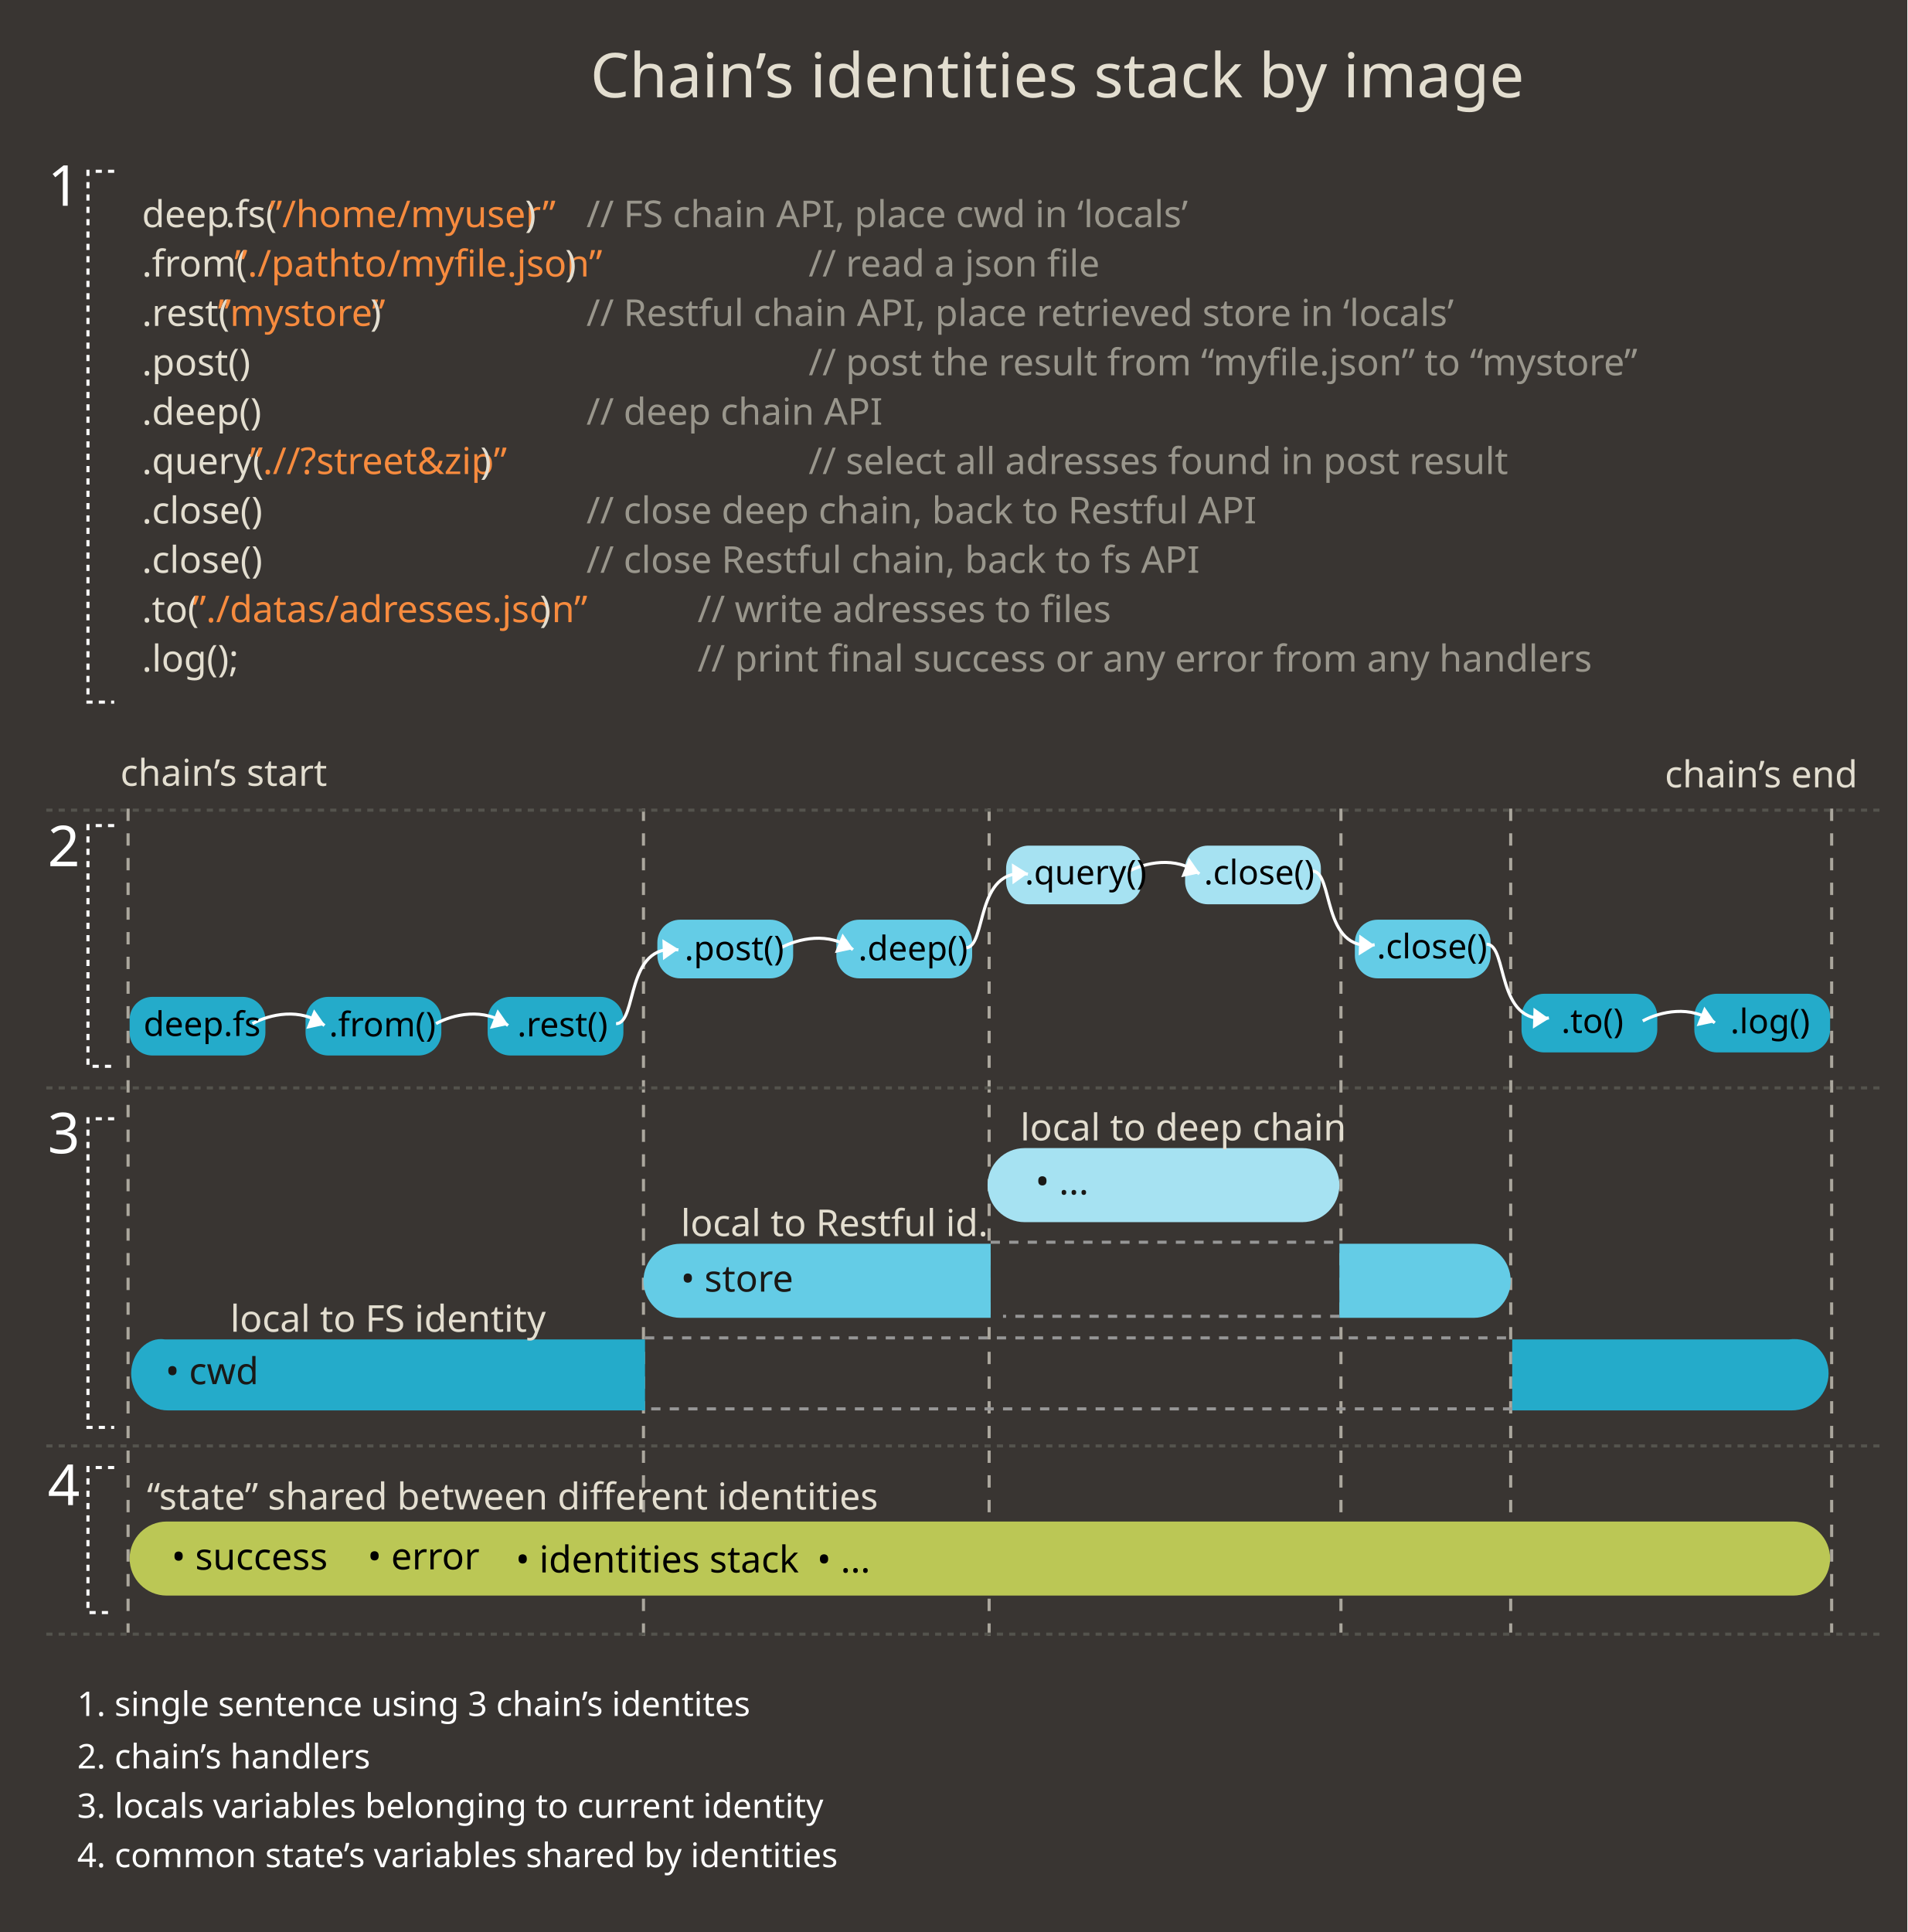
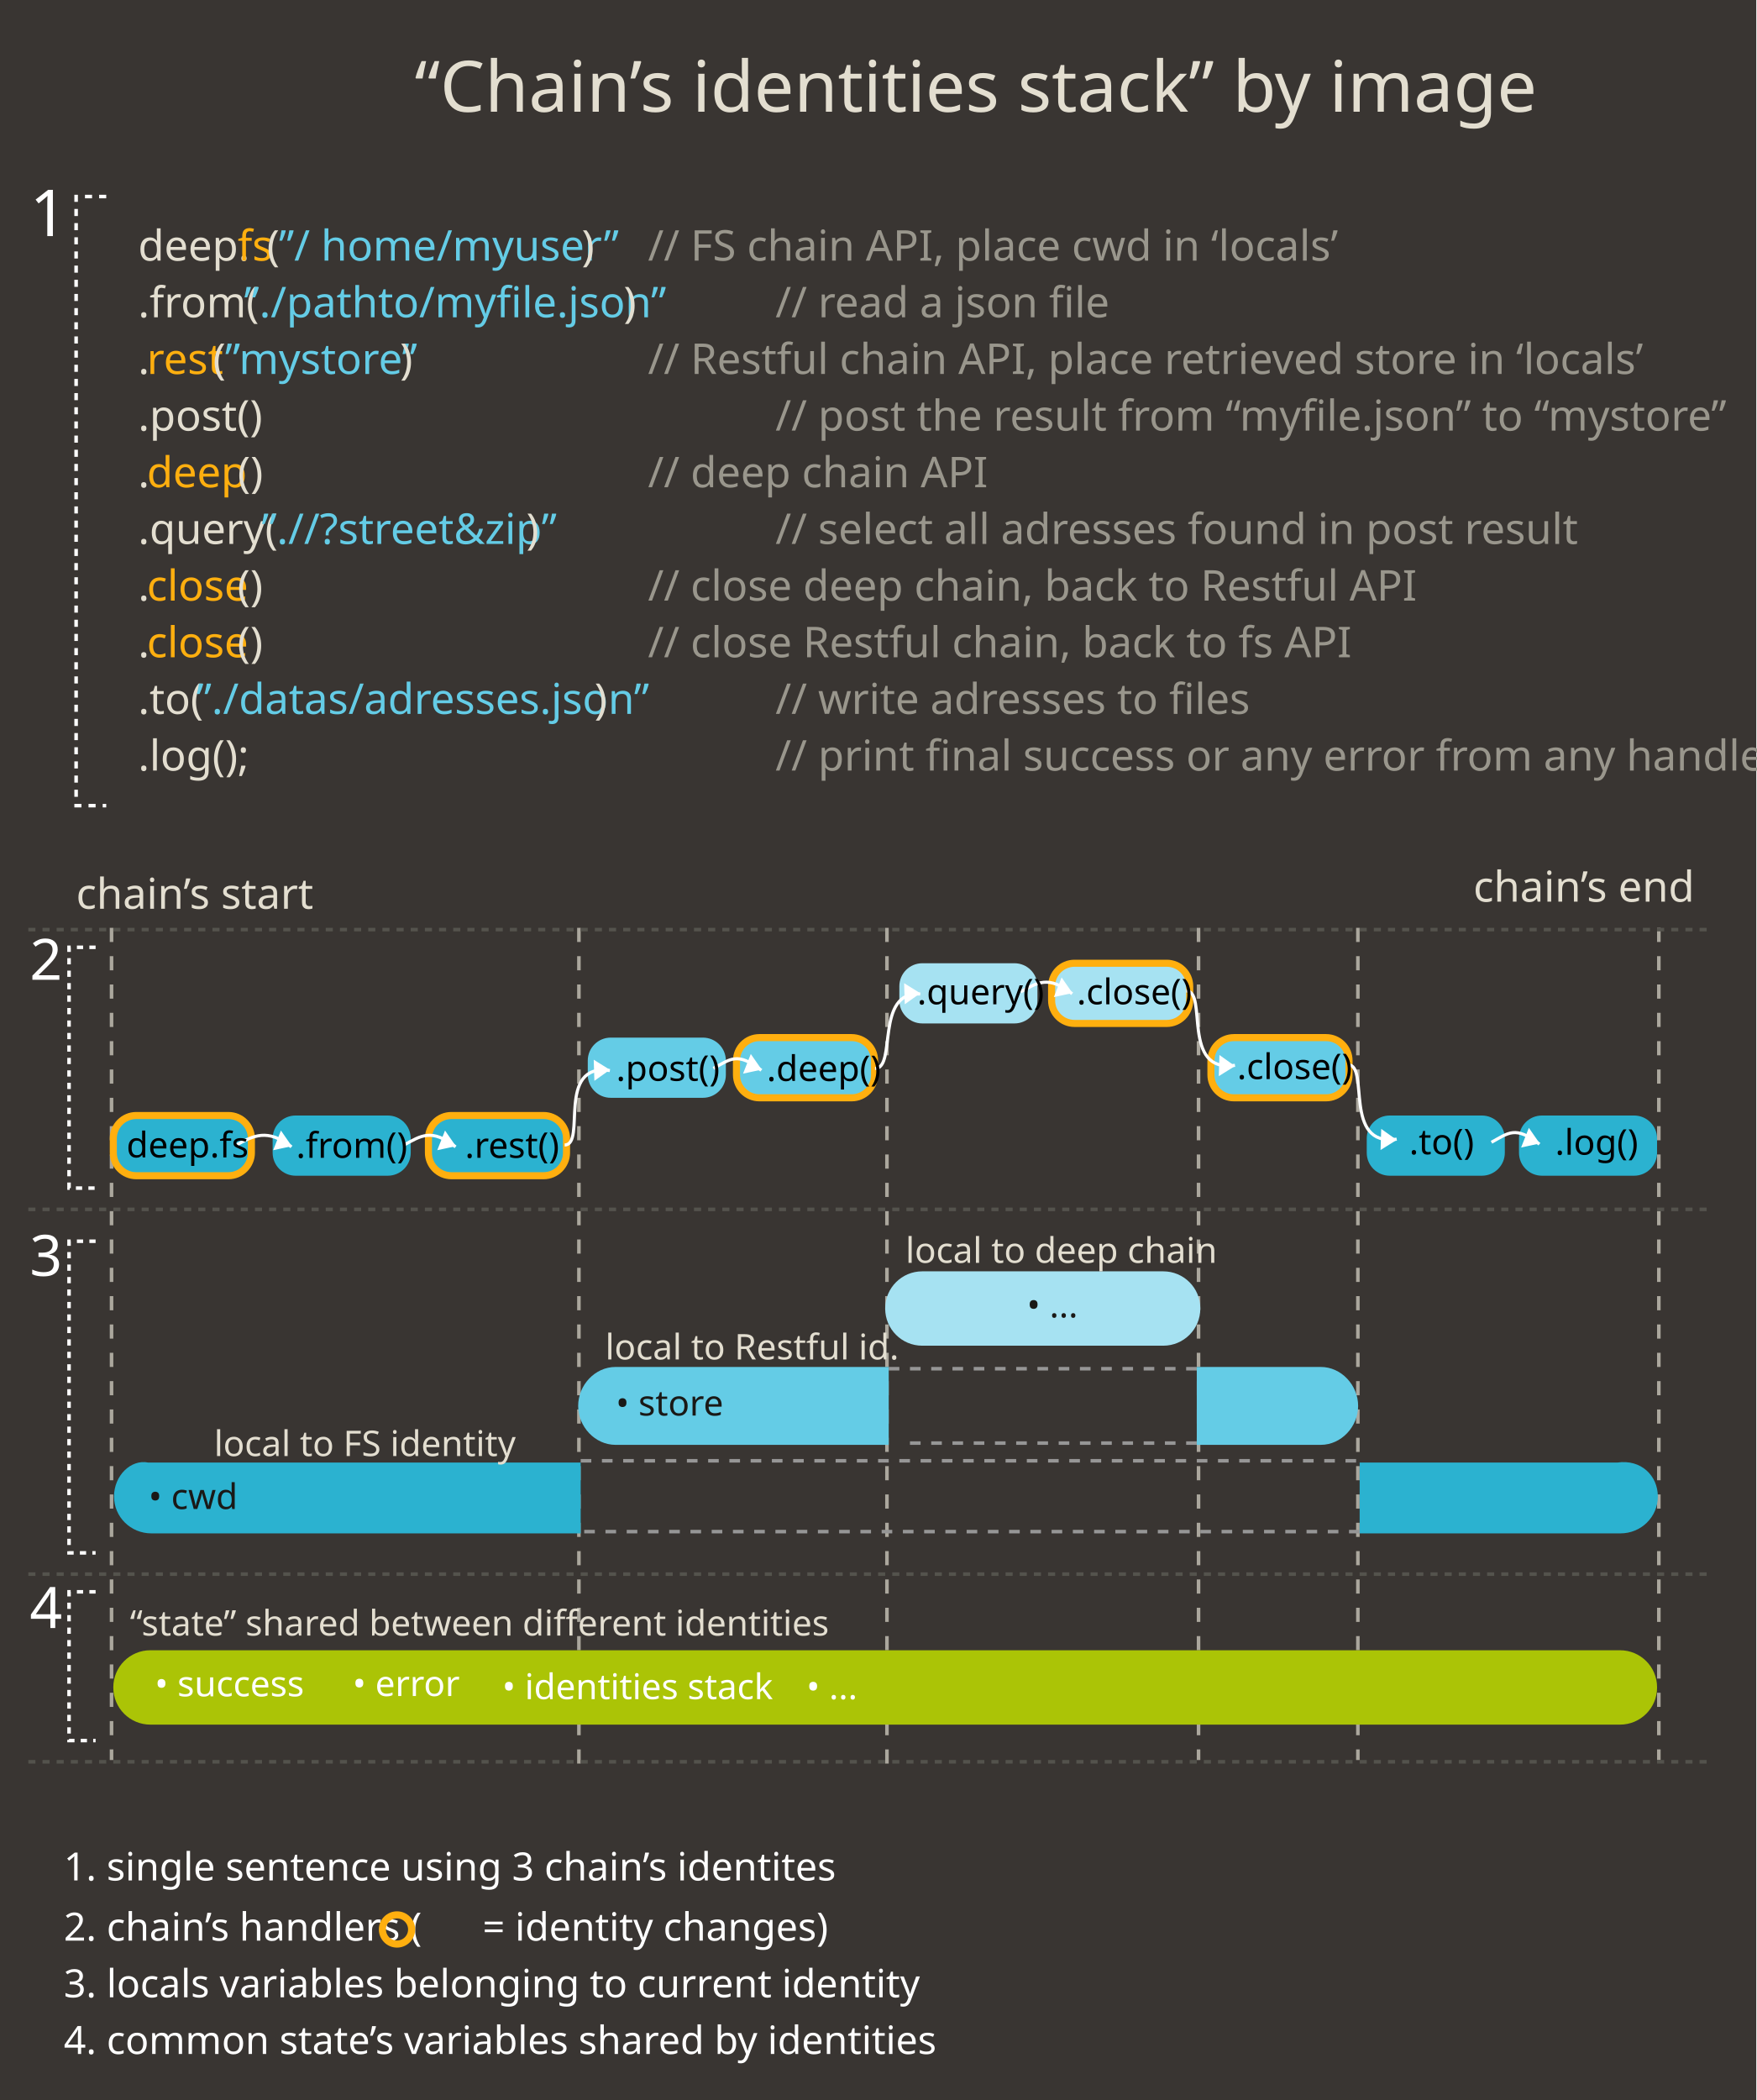
- <svg xmlns="http://www.w3.org/2000/svg" version="1.1" x="0px" y="0px" width="618px" height="626px" viewBox="0 0 618 626" enable-background="new 0 0 618 626" xml:space="preserve">
+ <svg xmlns="http://www.w3.org/2000/svg" version="1.1" x="0px" y="0px" width="496px" height="593px" viewBox="0 0 496 593" enable-background="new 0 0 496 593" xml:space="preserve">
  <g id="Layer_2">
-     <rect fill="#393532" width="618" height="626" />
+     <rect fill="#393532" width="496" height="593" />
  </g>
-   <g id="Layer_6" display="none">
-     <rect x="-208" y="92" display="inline" fill="#393532" width="60" height="60" />
-     <rect x="-281" y="222" display="inline" fill="#24ABCA" width="66" height="60" />
-     <rect x="-208" y="159" display="inline" fill="#4B4641" width="60" height="56" />
-     <rect x="-142" y="158" display="inline" fill="#E08E14" width="60" height="56" />
-     <rect x="-142" y="93" display="inline" fill="#DF3000" width="60" height="56" />
-     <rect x="-208" y="222" display="inline" fill="#64CCE6" width="60" height="61" />
-     <rect x="-208" y="290" display="inline" fill="#BBC755" width="60" height="63" />
-   </g>
+   <g id="Layer_6">
+ </g>
  <g id="Layer_4">
-     <line fill="none" stroke="#ABA79D" stroke-miterlimit="10" stroke-dasharray="4,4" x1="41.5" y1="262" x2="41.5" y2="529" />
-     <line fill="none" stroke="#ABA79D" stroke-miterlimit="10" stroke-dasharray="4,4" x1="593.5" y1="262" x2="593.5" y2="529" />
-     <line fill="none" stroke="#ABA79D" stroke-miterlimit="10" stroke-dasharray="4,4" x1="489.5" y1="262" x2="489.5" y2="529" />
-     <line fill="none" stroke="#ABA79D" stroke-miterlimit="10" stroke-dasharray="4,4" x1="320.5" y1="262" x2="320.5" y2="530" />
-     <line fill="none" stroke="#ABA79D" stroke-miterlimit="10" stroke-dasharray="4,4" x1="434.5" y1="262" x2="434.5" y2="529" />
-     <line fill="none" stroke="#ABA79D" stroke-miterlimit="10" stroke-dasharray="4,4" x1="208.5" y1="262" x2="208.5" y2="530" />
-     <line fill="none" stroke="#54534D" stroke-miterlimit="10" stroke-dasharray="2,2" x1="15" y1="352.5" x2="610" y2="352.5" />
-     <line fill="none" stroke="#54534D" stroke-miterlimit="10" stroke-dasharray="2,2" x1="15" y1="262.5" x2="610" y2="262.5" />
-     <line fill="none" stroke="#54534D" stroke-miterlimit="10" stroke-dasharray="2,2" x1="15" y1="468.5" x2="610" y2="468.5" />
-     <line fill="none" stroke="#54534D" stroke-miterlimit="10" stroke-dasharray="2,2" x1="15" y1="529.5" x2="610" y2="529.5" />
+     <line fill="none" stroke="#ABA79D" stroke-miterlimit="10" stroke-dasharray="4,4" x1="31.5" y1="262" x2="31.5" y2="497" />
+     <line fill="none" stroke="#ABA79D" stroke-miterlimit="10" stroke-dasharray="4,4" x1="468.5" y1="262" x2="468.5" y2="497" />
+     <line fill="none" stroke="#ABA79D" stroke-miterlimit="10" stroke-dasharray="4,4" x1="383.5" y1="262" x2="383.5" y2="497" />
+     <line fill="none" stroke="#ABA79D" stroke-miterlimit="10" stroke-dasharray="4,4" x1="250.5" y1="262" x2="250.5" y2="498" />
+     <line fill="none" stroke="#ABA79D" stroke-miterlimit="10" stroke-dasharray="4,4" x1="338.5" y1="262" x2="338.5" y2="497" />
+     <line fill="none" stroke="#ABA79D" stroke-miterlimit="10" stroke-dasharray="4,4" x1="163.5" y1="262" x2="163.5" y2="498" />
+     <line fill="none" stroke="#54534D" stroke-miterlimit="10" stroke-dasharray="2,2" x1="8" y1="341.5" x2="482" y2="341.5" />
+     <line fill="none" stroke="#54534D" stroke-miterlimit="10" stroke-dasharray="2,2" x1="8" y1="262.5" x2="482" y2="262.5" />
+     <line fill="none" stroke="#54534D" stroke-miterlimit="10" stroke-dasharray="2,2" x1="8" y1="444.5" x2="482" y2="444.5" />
+     <line fill="none" stroke="#54534D" stroke-miterlimit="10" stroke-dasharray="2,2" x1="8" y1="497.5" x2="482" y2="497.5" />
  </g>
  <g id="Layer_5">
-     <path fill="#24ABCA" d="M143,334.63c0,4.07-3.299,7.37-7.37,7.37H106.37c-4.07,0-7.37-3.299-7.37-7.37v-4.261   c0-4.07,3.299-7.37,7.37-7.37h29.261c4.07,0,7.37,3.299,7.37,7.37V334.63z" />
-     <path fill="#64CCE6" d="M257,309.63c0,4.07-3.299,7.37-7.37,7.37H220.37c-4.07,0-7.37-3.299-7.37-7.37v-4.261   c0-4.07,3.299-7.37,7.37-7.37h29.261c4.07,0,7.37,3.299,7.37,7.37V309.63z" />
-     <path fill="#64CCE6" d="M315,309.63c0,4.07-3.299,7.37-7.369,7.37h-29.262c-4.07,0-7.369-3.299-7.369-7.37v-4.261   c0-4.07,3.299-7.37,7.369-7.37h29.262c4.07,0,7.369,3.299,7.369,7.37V309.63z" />
-     <path fill="#24ABCA" d="M537,333.63c0,4.07-3.299,7.37-7.369,7.37h-29.262c-4.07,0-7.369-3.299-7.369-7.37v-4.261   c0-4.07,3.299-7.37,7.369-7.37h29.262c4.07,0,7.369,3.299,7.369,7.37V333.63z" />
-     <path fill="#24ABCA" d="M593,333.63c0,4.07-3.299,7.37-7.369,7.37h-29.262c-4.07,0-7.369-3.299-7.369-7.37v-4.261   c0-4.07,3.299-7.37,7.369-7.37h29.262c4.07,0,7.369,3.299,7.369,7.37V333.63z" />
-     <path fill="#24ABCA" d="M86,334.63c0,4.07-3.299,7.37-7.37,7.37H49.37c-4.07,0-7.37-3.299-7.37-7.37v-4.261   c0-4.07,3.299-7.37,7.37-7.37H78.63c4.07,0,7.37,3.299,7.37,7.37V334.63z" />
-     <path fill="#24ABCA" d="M202,334.63c0,4.07-3.299,7.37-7.37,7.37H165.37c-4.07,0-7.37-3.299-7.37-7.37v-4.261   c0-4.07,3.299-7.37,7.37-7.37h29.261c4.07,0,7.37,3.299,7.37,7.37V334.63z" />
-     <path fill="#A6E2F2" d="M370,285.631c0,4.07-3.3,7.369-7.37,7.369h-29.26c-4.07,0-7.37-3.299-7.37-7.369v-4.262   c0-4.07,3.3-7.369,7.37-7.369h29.26c4.07,0,7.37,3.299,7.37,7.369V285.631z" />
-     <path fill="#A6E2F2" d="M428,285.631c0,4.07-3.299,7.369-7.369,7.369h-29.262c-4.07,0-7.369-3.299-7.369-7.369v-4.262   c0-4.07,3.299-7.369,7.369-7.369h29.262c4.07,0,7.369,3.299,7.369,7.369V285.631z" />
-     <path fill="#64CCE6" d="M483,309.63c0,4.07-3.299,7.37-7.369,7.37h-29.262c-4.07,0-7.369-3.299-7.369-7.37v-4.261   c0-4.07,3.299-7.37,7.369-7.37h29.262c4.07,0,7.369,3.299,7.369,7.37V309.63z" />
+     <path fill="#2BB2D0" d="M116,325.514c0,3.582-2.904,6.486-6.486,6.486H83.486c-3.582,0-6.486-2.904-6.486-6.486v-4.028   c0-3.582,2.904-6.486,6.486-6.486h26.028c3.582,0,6.486,2.904,6.486,6.486V325.514z" />
+     <path fill="#64CCE6" d="M205,303.514c0,3.582-2.904,6.486-6.485,6.486h-26.029c-3.582,0-6.485-2.904-6.485-6.486v-4.028   c0-3.582,2.904-6.486,6.485-6.486h26.029c3.582,0,6.485,2.904,6.485,6.486V303.514z" />
+     <path fill="#64CCE6" stroke="#FFAF0F" stroke-width="2" stroke-miterlimit="10" d="M247,303.514c0,3.582-2.904,6.486-6.485,6.486   h-26.029c-3.582,0-6.485-2.904-6.485-6.486v-4.028c0-3.582,2.904-6.486,6.485-6.486h26.029c3.582,0,6.485,2.904,6.485,6.486   V303.514z" />
+     <path fill="#2BB2D0" d="M425,325.514c0,3.582-2.903,6.486-6.485,6.486h-26.029c-3.582,0-6.485-2.904-6.485-6.486v-4.028   c0-3.582,2.903-6.486,6.485-6.486h26.029c3.582,0,6.485,2.904,6.485,6.486V325.514z" />
+     <path fill="#2BB2D0" d="M468,325.514c0,3.582-2.903,6.486-6.484,6.486h-26.031c-3.581,0-6.484-2.904-6.484-6.486v-4.028   c0-3.582,2.903-6.486,6.484-6.486h26.031c3.581,0,6.484,2.904,6.484,6.486V325.514z" />
+     <path fill="#2BB2D0" stroke="#FFAF0F" stroke-width="2" stroke-miterlimit="10" d="M71,325.514c0,3.582-2.904,6.486-6.486,6.486   H38.486c-3.582,0-6.486-2.904-6.486-6.486v-4.028c0-3.582,2.904-6.486,6.486-6.486h26.028c3.582,0,6.486,2.904,6.486,6.486V325.514   z" />
+     <path fill="#2BB2D0" stroke="#FFAF0F" stroke-width="2" stroke-miterlimit="10" d="M160,325.514c0,3.582-2.903,6.486-6.485,6.486   h-26.03c-3.582,0-6.485-2.904-6.485-6.486v-4.028c0-3.582,2.903-6.486,6.485-6.486h26.03c3.582,0,6.485,2.904,6.485,6.486V325.514z   " />
+     <path fill="#A6E2F2" d="M293,282.515c0,3.582-2.904,6.485-6.486,6.485h-26.028c-3.582,0-6.486-2.904-6.486-6.485v-4.029   c0-3.582,2.904-6.485,6.486-6.485h26.028c3.582,0,6.486,2.904,6.486,6.485V282.515z" />
+     <path fill="#A6E2F2" stroke="#FFAF0F" stroke-width="2" stroke-miterlimit="10" d="M336,282.515c0,3.582-2.903,6.485-6.485,6.485   h-26.03c-3.582,0-6.485-2.904-6.485-6.485v-4.029c0-3.582,2.903-6.485,6.485-6.485h26.03c3.582,0,6.485,2.904,6.485,6.485V282.515z   " />
+     <path fill="#64CCE6" stroke="#FFAF0F" stroke-width="2" stroke-miterlimit="10" d="M381,303.514c0,3.582-2.903,6.486-6.485,6.486   h-26.029c-3.582,0-6.485-2.904-6.485-6.486v-4.028c0-3.582,2.903-6.486,6.485-6.486h26.029c3.582,0,6.485,2.904,6.485,6.486   V303.514z" />
  </g>
  <g id="Layer_1">
    <g>
-       <path fill="none" stroke="#FFFFFF" stroke-miterlimit="10" d="M253.051,307.109c5.425-2.968,15.66-5.425,23.336,0.614" />
-       <polygon fill="#FFFFFF" stroke="#FFFFFF" stroke-miterlimit="10" points="275.645,307.172 271.315,308.104 273.119,303.534     275.645,307.172   " />
+       <path fill="none" stroke="#FFFFFF" stroke-width="0.88" stroke-miterlimit="10" d="M201.491,301.698    c4.774-2.613,6.781-4.774,13.537,0.541" />
+       <polygon fill="#FFFFFF" stroke="#FFFFFF" stroke-width="0.88" stroke-miterlimit="10" points="214.375,301.752 210.565,302.572     212.151,298.551 214.375,301.752   " />
    </g>
-     <path fill="#24ABCA" d="M209,457H54.5c-6.627,0-12-5.373-12-12l0,0c0-6.627,5.373-12,11-11H209" />
-     <path fill="#24ABCA" d="M490,434h89.5c7.627-1,13,4.373,13,11l0,0c0,6.627-5.373,12-12,12H490" />
-     <line fill="none" stroke="#969696" stroke-miterlimit="10" stroke-dasharray="3,3" x1="490" y1="456.5" x2="209" y2="456.5" />
-     <line fill="none" stroke="#969696" stroke-miterlimit="10" stroke-dasharray="3,3" x1="209" y1="433.5" x2="490" y2="433.5" />
-     <line fill="none" stroke="#969696" stroke-miterlimit="10" stroke-dasharray="3,3" x1="321" y1="402.5" x2="434" y2="402.5" />
-     <path fill="#64CCE6" d="M321,427H220.5c-6.627,0-12-5.373-12-12l0,0c0-6.627,5.373-12,12-12H321" />
-     <line fill="none" stroke="#969696" stroke-miterlimit="10" stroke-dasharray="3,3" x1="434" y1="426.5" x2="325" y2="426.5" />
-     <path fill="#64CCE6" d="M434,403h43.5c6.627,0,12,5.373,12,12l0,0c0,6.627-5.373,12-12,12H434" />
-     <path fill="#A6E2F2" d="M434,384c0,6.627-5.373,12-12,12h-90c-6.627,0-12-5.373-12-12l0,0c0-6.627,5.373-12,12-12h90   C428.627,372,434,377.373,434,384L434,384z" />
-     <path fill="#BBC755" d="M593,505c0,6.627-5.373,12-12,12H54c-6.627,0-12-5.373-12-12l0,0c0-6.627,5.373-12,12-12h527   C587.627,493,593,498.373,593,505L593,505z" />
+     <path fill="#2BB2D0" d="M164,433H42.761c-5.833,0-10.561-4.607-10.561-10.44l0,0c0-5.832,4.728-10.56,9.681-9.56H164" />
+     <path fill="#2BB2D0" d="M384,413h72.775c6.712-1,11.441,3.728,11.441,9.56l0,0c0,5.833-4.729,10.44-10.561,10.44H384" />
+     <line fill="none" stroke="#969696" stroke-miterlimit="10" stroke-dasharray="3,3" x1="384" y1="432.5" x2="164" y2="432.5" />
+     <line fill="none" stroke="#969696" stroke-miterlimit="10" stroke-dasharray="3,3" x1="164" y1="412.5" x2="384" y2="412.5" />
+     <line fill="none" stroke="#969696" stroke-miterlimit="10" stroke-dasharray="3,3" x1="251" y1="386.5" x2="338" y2="386.5" />
+     <path fill="#64CCE6" d="M251,408h-77.154c-5.832,0-10.561-5.168-10.561-11l0,0c0-5.833,4.729-11,10.561-11H251" />
+     <line fill="none" stroke="#969696" stroke-miterlimit="10" stroke-dasharray="3,3" x1="338" y1="407.5" x2="255" y2="407.5" />
+     <path fill="#64CCE6" d="M338,386h35.014c5.831,0,10.56,5.167,10.56,11l0,0c0,5.832-4.729,11-10.56,11H338" />
+     <path fill="#A6E2F2" d="M339,369.539c0,5.777-4.684,10.461-10.461,10.461h-68.078c-5.777,0-10.461-4.684-10.461-10.461v-0.078   c0-5.777,4.684-10.461,10.461-10.461h68.078c5.777,0,10.461,4.684,10.461,10.461V369.539z" />
+     <path fill="#ABC406" d="M468,476.539c0,5.777-4.684,10.461-10.461,10.461H42.461C36.684,487,32,482.316,32,476.539v-0.078   C32,470.684,36.684,466,42.461,466h415.078c5.777,0,10.461,4.684,10.461,10.461V476.539z" />
    <g>
-       <path fill="none" stroke="#FFFFFF" stroke-miterlimit="10" d="M532.295,330.811c5.425-2.968,15.661-5.424,23.337,0.614" />
-       <polygon fill="#FFFFFF" stroke="#FFFFFF" stroke-miterlimit="10" points="554.89,330.874 550.561,331.806 552.364,327.236     554.89,330.874   " />
+       <path fill="none" stroke="#FFFFFF" stroke-width="0.88" stroke-miterlimit="10" d="M421.233,322.556    c4.774-2.612,6.783-4.773,13.538,0.541" />
+       <polygon fill="#FFFFFF" stroke="#FFFFFF" stroke-width="0.88" stroke-miterlimit="10" points="434.118,322.611 430.309,323.431     431.896,319.41 434.118,322.611   " />
    </g>
-     <text transform="matrix(1 0 0 1 74.6079 431.5)" fill="#E3DED0" font-family="'MyriadPro-Regular'" font-size="12">local to FS identity</text>
-     <text transform="matrix(1 0 0 1 220.6079 400.5)" fill="#E3DED0" font-family="'MyriadPro-Regular'" font-size="12">local to Restful id.</text>
-     <text transform="matrix(1 0 0 1 330.6079 369.5)" fill="#E3DED0" font-family="'MyriadPro-Regular'" font-size="12">local to deep chain</text>
-     <text transform="matrix(1 0 0 1 47.6079 489.0981)" fill="#E3DED0" font-family="'MyriadPro-Regular'" font-size="12">“state” shared between different identities</text>
-     <text transform="matrix(1 0 0 1 53.6074 448.5)" fill="#1A1917" font-family="'MyriadPro-Regular'" font-size="12">• cwd</text>
-     <text transform="matrix(1 0 0 1 220.6074 418.5)" fill="#1A1917" font-family="'MyriadPro-Regular'" font-size="12">• store</text>
-     <text transform="matrix(1 0 0 1 335.5 387.002)" fill="#1A1917" font-family="'MyriadPro-Regular'" font-size="12">• ...</text>
-     <text transform="matrix(1 0 0 1 539.4424 255.1143)" fill="#E3DED0" font-family="'MyriadPro-Regular'" font-size="12">chain’s end</text>
-     <text transform="matrix(1 0 0 1 39 254.6147)" fill="#E3DED0" font-family="'MyriadPro-Regular'" font-size="12">chain’s start</text>
-     <text transform="matrix(1 0 0 1 55.6074 508.5967)" font-family="'MyriadPro-Regular'" font-size="12">• success</text>
-     <text transform="matrix(1 0 0 1 119.1011 508.5)" font-family="'MyriadPro-Regular'" font-size="12">• error</text>
-     <text transform="matrix(1 0 0 1 167.1011 509.5)" font-family="'MyriadPro-Regular'" font-size="12">• identities stack</text>
-     <text transform="matrix(1 0 0 1 46 73.5947)">
-       <tspan x="0" y="0" fill="#E3DED0" font-family="'MyriadPro-Bold'" font-size="12">deep</tspan>
-       <tspan x="27" y="0" fill="#E3DED0" font-family="'MyriadPro-Regular'" font-size="12">.fs(</tspan>
-       <tspan x="41.147" y="0" fill="#F78B3E" font-family="'MyriadPro-Regular'" font-size="12">”/home/myuser”</tspan>
-       <tspan x="124.101" y="0" fill="#E3DED0" font-family="'MyriadPro-Regular'" font-size="12">)</tspan>
-       <tspan x="127.509" y="0" fill="#E3DED0" font-family="'MyriadPro-Regular'" font-size="12" letter-spacing="13">	</tspan>
-       <tspan x="143.999" y="0" fill="#99968C" font-family="'MyriadPro-Regular'" font-size="12">// FS chain API, place cwd in ‘locals’</tspan>
+     <text transform="matrix(1 0 0 1 60.4561 411.1641)" fill="#E3DED0" font-family="'MyriadPro-Regular'" font-size="10">local to FS identity</text>
+     <text transform="matrix(1 0 0 1 170.9404 383.8833)" fill="#E3DED0" font-family="'MyriadPro-Regular'" font-size="10">local to Restful id.</text>
+     <text transform="matrix(1 0 0 1 255.7432 356.6025)" fill="#E3DED0" font-family="'MyriadPro-Regular'" font-size="10">local to deep chain</text>
+     <text transform="matrix(1 0 0 1 36.6948 461.8525)" fill="#E3DED0" font-family="'MyriadPro-Regular'" font-size="10">“state” shared between different identities</text>
+     <text transform="matrix(1 0 0 1 41.9746 426.125)" fill="#1A1917" font-family="'MyriadPro-Regular'" font-size="10">• cwd</text>
+     <text transform="matrix(1 0 0 1 173.9399 399.7241)" fill="#1A1917" font-family="'MyriadPro-Regular'" font-size="10">• store</text>
+     <text transform="matrix(1 0 0 1 290.0483 372.0049)" fill="#1A1917" font-family="'MyriadPro-Regular'" font-size="10">• ...</text>
+     <text transform="matrix(1 0 0 1 416.1084 254.6147)" fill="#E3DED0" font-family="'MyriadPro-Regular'" font-size="12">chain’s end</text>
+     <text transform="matrix(1 0 0 1 21.5 256.6147)" fill="#E3DED0" font-family="'MyriadPro-Regular'" font-size="12">chain’s start</text>
+     <text transform="matrix(1 0 0 1 43.7354 479.0117)" fill="#FFFFFF" font-family="'MyriadPro-Regular'" font-size="10">• success</text>
+     <text transform="matrix(1 0 0 1 99.6108 478.9268)" fill="#FFFFFF" font-family="'MyriadPro-Regular'" font-size="10">• error</text>
+     <text transform="matrix(1 0 0 1 141.8525 479.8066)" fill="#FFFFFF" font-family="'MyriadPro-Regular'" font-size="10">• identities stack</text>
+     <text transform="matrix(1 0 0 1 39 73.5947)">
+       <tspan x="0" y="0" fill="#E3DED0" font-family="'MyriadPro-Regular'" font-size="12">deep.</tspan>
+       <tspan x="28.103" y="0" fill="#FFAF0F" font-family="'MyriadPro-Regular'" font-size="12">fs</tspan>
+       <tspan x="36.359" y="0" fill="#E3DED0" font-family="'MyriadPro-Regular'" font-size="12">(</tspan>
+       <tspan x="39.767" y="0" fill="#64CCE6" font-family="'MyriadPro-Regular'" font-size="12">”/ home/myuser”</tspan>
+       <tspan x="125.264" y="0" fill="#E3DED0" font-family="'MyriadPro-Regular'" font-size="12">)</tspan>
+       <tspan x="128.672" y="0" fill="#E3DED0" font-family="'MyriadPro-Regular'" font-size="12" letter-spacing="12">	</tspan>
+       <tspan x="143.998" y="0" fill="#99968C" font-family="'MyriadPro-Regular'" font-size="12">// FS chain API, place cwd in ‘locals’</tspan>
      <tspan x="0" y="16" fill="#E3DED0" font-family="'MyriadPro-Regular'" font-size="12">.from(</tspan>
-       <tspan x="29.915" y="16" fill="#F78B3E" font-family="'MyriadPro-Regular'" font-size="12">”./pathto/myfile.json”</tspan>
+       <tspan x="29.915" y="16" fill="#64CCE6" font-family="'MyriadPro-Regular'" font-size="12">”./pathto/myfile.json”</tspan>
      <tspan x="137.108" y="16" fill="#E3DED0" font-family="'MyriadPro-Regular'" font-size="12">)</tspan>
      <tspan x="140.517" y="16" fill="#E3DED0" font-family="'MyriadPro-Regular'" font-size="12">	</tspan>
-       <tspan x="143.999" y="16" fill="#E3DED0" font-family="'MyriadPro-Regular'" font-size="12" letter-spacing="33">		</tspan>
-       <tspan x="215.999" y="16" fill="#99968C" font-family="'MyriadPro-Regular'" font-size="12">// read a json file</tspan>
-       <tspan x="0" y="32" fill="#E3DED0" font-family="'MyriadPro-Regular'" font-size="12">.rest(</tspan>
-       <tspan x="24.552" y="32" fill="#F78B3E" font-family="'MyriadPro-Regular'" font-size="12">”mystore”</tspan>
+       <tspan x="143.999" y="16" fill="#E3DED0" font-family="'MyriadPro-Regular'" font-size="12" letter-spacing="33">	</tspan>
+       <tspan x="179.999" y="16" fill="#99968C" font-family="'MyriadPro-Regular'" font-size="12">// read a json file</tspan>
+       <tspan x="0" y="32" fill="#E3DED0" font-family="'MyriadPro-Regular'" font-size="12">.</tspan>
+       <tspan x="2.484" y="32" fill="#FFAF0F" font-family="'MyriadPro-Regular'" font-size="12">rest</tspan>
+       <tspan x="21.144" y="32" fill="#E3DED0" font-family="'MyriadPro-Regular'" font-size="12">(</tspan>
+       <tspan x="24.552" y="32" fill="#64CCE6" font-family="'MyriadPro-Regular'" font-size="12">”mystore”</tspan>
      <tspan x="73.955" y="32" fill="#E3DED0" font-family="'MyriadPro-Regular'" font-size="12">)</tspan>
      <tspan x="77.363" y="32" fill="#E3DED0" font-family="'MyriadPro-Regular'" font-size="12" letter-spacing="28">	</tspan>
      <tspan x="108" y="32" fill="#E3DED0" font-family="'MyriadPro-Regular'" font-size="12" letter-spacing="33">	</tspan>
      <tspan x="144" y="32" fill="#99968C" font-family="'MyriadPro-Regular'" font-size="12">// Restful chain API, place retrieved store in ‘locals’</tspan>
      <tspan x="0" y="48" fill="#E3DED0" font-family="'MyriadPro-Regular'" font-size="12">.post()</tspan>
      <tspan x="31.439" y="48" fill="#E3DED0" font-family="'MyriadPro-Regular'" font-size="12" letter-spacing="2">	</tspan>
-       <tspan x="36" y="48" fill="#E3DED0" font-family="'MyriadPro-Regular'" font-size="12" letter-spacing="33">					</tspan>
-       <tspan x="216" y="48" fill="#99968C" font-family="'MyriadPro-Regular'" font-size="12">// post the result from “myfile.json” to “mystore”</tspan>
-       <tspan x="0" y="64" fill="#E3DED0" font-family="'MyriadPro-Regular'" font-size="12">.deep()</tspan>
+       <tspan x="36" y="48" fill="#E3DED0" font-family="'MyriadPro-Regular'" font-size="12" letter-spacing="33">				</tspan>
+       <tspan x="180" y="48" fill="#99968C" font-family="'MyriadPro-Regular'" font-size="12">// post the result from “myfile.json” to “mystore”</tspan>
+       <tspan x="0" y="64" fill="#E3DED0" font-family="'MyriadPro-Regular'" font-size="12">.</tspan>
+       <tspan x="2.484" y="64" fill="#FFAF0F" font-family="'MyriadPro-Regular'" font-size="12">deep</tspan>
+       <tspan x="28.103" y="64" fill="#E3DED0" font-family="'MyriadPro-Regular'" font-size="12">()</tspan>
      <tspan x="34.919" y="64" fill="#E3DED0" font-family="'MyriadPro-Regular'" font-size="12" letter-spacing="-1">	</tspan>
      <tspan x="36" y="64" fill="#E3DED0" font-family="'MyriadPro-Regular'" font-size="12" letter-spacing="33">			</tspan>
      <tspan x="144" y="64" fill="#99968C" font-family="'MyriadPro-Regular'" font-size="12">// deep chain API</tspan>
      <tspan x="0" y="80" fill="#E3DED0" font-family="'MyriadPro-Regular'" font-size="12">.query(</tspan>
-       <tspan x="34.847" y="80" fill="#F78B3E" font-family="'MyriadPro-Regular'" font-size="12">”.//?street&amp;zip”</tspan>
+       <tspan x="34.847" y="80" fill="#64CCE6" font-family="'MyriadPro-Regular'" font-size="12">”.//?street&amp;zip”</tspan>
      <tspan x="109.604" y="80" fill="#E3DED0" font-family="'MyriadPro-Regular'" font-size="12">)</tspan>
      <tspan x="113.013" y="80" fill="#E3DED0" font-family="'MyriadPro-Regular'" font-size="12" letter-spacing="28">	</tspan>
-       <tspan x="143.999" y="80" fill="#E3DED0" font-family="'MyriadPro-Regular'" font-size="12" letter-spacing="33">		</tspan>
-       <tspan x="215.999" y="80" fill="#99968C" font-family="'MyriadPro-Regular'" font-size="12">// select all adresses found in post result</tspan>
-       <tspan x="0" y="96" fill="#E3DED0" font-family="'MyriadPro-Regular'" font-size="12">.close()</tspan>
+       <tspan x="143.999" y="80" fill="#E3DED0" font-family="'MyriadPro-Regular'" font-size="12" letter-spacing="33">	</tspan>
+       <tspan x="179.999" y="80" fill="#99968C" font-family="'MyriadPro-Regular'" font-size="12">// select all adresses found in post result</tspan>
+       <tspan x="0" y="96" fill="#E3DED0" font-family="'MyriadPro-Regular'" font-size="12">.</tspan>
+       <tspan x="2.484" y="96" fill="#FFAF0F" font-family="'MyriadPro-Regular'" font-size="12">close</tspan>
+       <tspan x="28.043" y="96" fill="#E3DED0" font-family="'MyriadPro-Regular'" font-size="12">()</tspan>
      <tspan x="34.859" y="96" fill="#E3DED0" font-family="'MyriadPro-Regular'" font-size="12" letter-spacing="-1">	</tspan>
      <tspan x="36" y="96" fill="#E3DED0" font-family="'MyriadPro-Regular'" font-size="12" letter-spacing="33">			</tspan>
      <tspan x="144" y="96" fill="#99968C" font-family="'MyriadPro-Regular'" font-size="12">// close deep chain, back to Restful API</tspan>
-       <tspan x="0" y="112" fill="#E3DED0" font-family="'MyriadPro-Regular'" font-size="12">.close()</tspan>
+       <tspan x="0" y="112" fill="#E3DED0" font-family="'MyriadPro-Regular'" font-size="12">.</tspan>
+       <tspan x="2.484" y="112" fill="#FFAF0F" font-family="'MyriadPro-Regular'" font-size="12">close</tspan>
+       <tspan x="28.043" y="112" fill="#E3DED0" font-family="'MyriadPro-Regular'" font-size="12">()</tspan>
      <tspan x="34.859" y="112" fill="#E3DED0" font-family="'MyriadPro-Regular'" font-size="12" letter-spacing="-1">	</tspan>
      <tspan x="36" y="112" fill="#E3DED0" font-family="'MyriadPro-Regular'" font-size="12" letter-spacing="33">			</tspan>
      <tspan x="144" y="112" fill="#99968C" font-family="'MyriadPro-Regular'" font-size="12">// close Restful chain, back to fs API</tspan>
      <tspan x="0" y="128" fill="#E3DED0" font-family="'MyriadPro-Regular'" font-size="12">.to(</tspan>
-       <tspan x="16.452" y="128" fill="#F78B3E" font-family="'MyriadPro-Regular'" font-size="12">”./datas/adresses.json”</tspan>
+       <tspan x="16.452" y="128" fill="#64CCE6" font-family="'MyriadPro-Regular'" font-size="12">”./datas/adresses.json”</tspan>
      <tspan x="128.878" y="128" fill="#E3DED0" font-family="'MyriadPro-Regular'" font-size="12">)</tspan>
      <tspan x="132.286" y="128" fill="#E3DED0" font-family="'MyriadPro-Regular'" font-size="12" letter-spacing="9">	</tspan>
      <tspan x="144" y="128" fill="#E3DED0" font-family="'MyriadPro-Regular'" font-size="12" letter-spacing="33">	</tspan>
      <tspan x="180" y="128" fill="#99968C" font-family="'MyriadPro-Regular'" font-size="12">// write adresses to files</tspan>
      <tspan x="0" y="144" fill="#E3DED0" font-family="'MyriadPro-Regular'" font-size="12">.log();</tspan>
      <tspan x="27.912" y="144" fill="#E3DED0" font-family="'MyriadPro-Regular'" font-size="12" letter-spacing="5">	</tspan>
      <tspan x="36" y="144" fill="#E3DED0" font-family="'MyriadPro-Regular'" font-size="12" letter-spacing="33">				</tspan>
      <tspan x="180" y="144" fill="#99968C" font-family="'MyriadPro-Regular'" font-size="12">// print final success or any error from any handlers</tspan>
    </text>
    <g>
-       <path fill="none" stroke="#FFFFFF" stroke-miterlimit="10" d="M81.803,331.674c5.425-2.968,15.661-5.424,23.337,0.614" />
-       <polygon fill="#FFFFFF" stroke="#FFFFFF" stroke-miterlimit="10" points="104.397,331.736 100.068,332.668 101.872,328.099     104.397,331.736   " />
+       <path fill="none" stroke="#FFFFFF" stroke-width="0.88" stroke-miterlimit="10" d="M66.789,323.315    c4.774-2.612,8.782-4.774,15.537,0.541" />
+       <polygon fill="#FFFFFF" stroke="#FFFFFF" stroke-width="0.88" stroke-miterlimit="10" points="81.672,323.37 77.862,324.19     79.45,320.169 81.672,323.37   " />
    </g>
    <g>
-       <path fill="none" stroke="#FFFFFF" stroke-miterlimit="10" d="M141.281,331.674c5.425-2.968,15.66-5.424,23.336,0.614" />
-       <polygon fill="#FFFFFF" stroke="#FFFFFF" stroke-miterlimit="10" points="163.875,331.736 159.546,332.668 161.35,328.099     163.875,331.736   " />
+       <path fill="none" stroke="#FFFFFF" stroke-width="0.88" stroke-miterlimit="10" d="M114.131,323.315    c4.774-2.612,7.781-4.774,14.537,0.541" />
+       <polygon fill="#FFFFFF" stroke="#FFFFFF" stroke-width="0.88" stroke-miterlimit="10" points="128.015,323.37 124.205,324.19     125.792,320.169 128.015,323.37   " />
    </g>
    <g>
-       <path fill="none" stroke="#FFFFFF" stroke-miterlimit="10" d="M199.623,331.674c7.062,0,2.763-26.436,20.199-23.88" />
-       <polygon fill="#FFFFFF" stroke="#FFFFFF" stroke-miterlimit="10" points="218.92,307.58 215.313,310.148 215.162,305.238     218.92,307.58   " />
+       <path fill="none" stroke="#FFFFFF" stroke-width="0.88" stroke-miterlimit="10" d="M159.473,323.315    c6.215,0-2.568-23.264,12.775-21.016" />
+       <polygon fill="#FFFFFF" stroke="#FFFFFF" stroke-width="0.88" stroke-miterlimit="10" points="171.456,302.112 168.281,304.372     168.148,300.051 171.456,302.112   " />
    </g>
    <g>
-       <path fill="none" stroke="#FFFFFF" stroke-miterlimit="10" d="M365.298,282.544c5.425-2.968,15.66-5.424,23.335,0.614" />
-       <polygon fill="#FFFFFF" stroke="#FFFFFF" stroke-miterlimit="10" points="387.892,282.607 383.562,283.539 385.366,278.969     387.892,282.607   " />
+       <path fill="none" stroke="#FFFFFF" stroke-width="0.88" stroke-miterlimit="10" d="M288.272,280.08    c4.774-2.611,7.781-4.773,14.536,0.541" />
+       <polygon fill="#FFFFFF" stroke="#FFFFFF" stroke-width="0.88" stroke-miterlimit="10" points="302.155,280.135 298.345,280.955     299.933,276.934 302.155,280.135   " />
    </g>
    <g>
-       <path fill="none" stroke="#FFFFFF" stroke-miterlimit="10" d="M312.87,307.109c7.062,0,2.764-26.437,20.199-23.881" />
-       <polygon fill="#FFFFFF" stroke="#FFFFFF" stroke-miterlimit="10" points="332.167,283.016 328.561,285.584 328.408,280.673     332.167,283.016   " />
+       <path fill="none" stroke="#FFFFFF" stroke-width="0.88" stroke-miterlimit="10" d="M247.134,301.698    c6.215,0-0.134-21.888,12.775-21.016" />
+       <polygon fill="#FFFFFF" stroke="#FFFFFF" stroke-width="0.88" stroke-miterlimit="10" points="259.116,280.494 255.943,282.755     255.808,278.433 259.116,280.494   " />
    </g>
    <g>
-       <path fill="none" stroke="#FFFFFF" stroke-miterlimit="10" d="M425.229,282.237c7.062,0,2.764,26.436,20.199,23.88" />
-       <polygon fill="#FFFFFF" stroke="#FFFFFF" stroke-miterlimit="10" points="444.526,306.331 440.92,303.762 440.768,308.673     444.526,306.331   " />
+       <path fill="none" stroke="#FFFFFF" stroke-width="0.88" stroke-miterlimit="10" d="M335.013,279.81    c6.216,0-1.568,23.265,13.776,21.015" />
+       <polygon fill="#FFFFFF" stroke="#FFFFFF" stroke-width="0.88" stroke-miterlimit="10" points="347.996,301.013 344.821,298.752     344.688,303.074 347.996,301.013   " />
    </g>
    <g>
-       <path fill="none" stroke="#FFFFFF" stroke-miterlimit="10" d="M481.684,305.939c7.063,0,2.765,26.436,20.199,23.881" />
-       <polygon fill="#FFFFFF" stroke="#FFFFFF" stroke-miterlimit="10" points="500.982,330.033 497.376,327.464 497.223,332.375     500.982,330.033   " />
+       <path fill="none" stroke="#FFFFFF" stroke-width="0.88" stroke-miterlimit="10" d="M380.694,300.668    c6.216,0-1.566,23.264,13.775,21.016" />
+       <polygon fill="#FFFFFF" stroke="#FFFFFF" stroke-width="0.88" stroke-miterlimit="10" points="393.678,321.871 390.505,319.611     390.37,323.932 393.678,321.871   " />
    </g>
-     <polyline fill="none" stroke="#FFFFFF" stroke-miterlimit="10" stroke-dasharray="2,2" points="37,267.5 28.5,267.5 28.5,345.5    37,345.5  " />
-     <polyline fill="none" stroke="#FFFFFF" stroke-miterlimit="10" stroke-dasharray="2,2" points="37,55.5 28.5,55.5 28.5,227.5    37,227.5  " />
-     <polyline fill="none" stroke="#FFFFFF" stroke-miterlimit="10" stroke-dasharray="2,2" points="37,362.5 28.5,362.5 28.5,462.5    37,462.5  " />
-     <polyline fill="none" stroke="#FFFFFF" stroke-miterlimit="10" stroke-dasharray="2,2" points="37,475.5 28.5,475.5 28.5,522.5    37,522.5  " />
+     <polyline fill="none" stroke="#FFFFFF" stroke-miterlimit="10" stroke-dasharray="1.76,1.76" points="27,267.5 19.5,267.5    19.5,335.5 27,335.5  " />
+     <polyline fill="none" stroke="#FFFFFF" stroke-miterlimit="10" stroke-dasharray="2,2" points="30,55.5 21.5,55.5 21.5,227.5    30,227.5  " />
+     <polyline fill="none" stroke="#FFFFFF" stroke-miterlimit="10" stroke-dasharray="1.76,1.76" points="27,350.5 19.5,350.5    19.5,438.5 27,438.5  " />
+     <polyline fill="none" stroke="#FFFFFF" stroke-miterlimit="10" stroke-dasharray="1.76,1.76" points="27,449.5 19.5,449.5    19.5,491.5 27,491.5  " />
    <g>
-       <text transform="matrix(1 0 0 1 25 573)" fill="#FFFFFF" font-family="'MyriadPro-Regular'" font-size="11">2. chain’s handlers</text>
-       <text transform="matrix(1 0 0 1 25 556)" fill="#FFFFFF" font-family="'MyriadPro-Regular'" font-size="11">1. single sentence using 3 chain’s identites</text>
-       <text transform="matrix(1 0 0 1 25 589)" fill="#FFFFFF" font-family="'MyriadPro-Regular'" font-size="11">3. locals variables belonging to current identity</text>
-       <text transform="matrix(1 0 0 1 25 605)" fill="#FFFFFF" font-family="'MyriadPro-Regular'" font-size="11">4. common state’s variables shared by identities</text>
+       <text transform="matrix(1 0 0 1 18 548)" fill="#FFFFFF" font-family="'MyriadPro-Regular'" font-size="11">2. chain’s handlers (      = identity changes)</text>
+       <text transform="matrix(1 0 0 1 18 531)" fill="#FFFFFF" font-family="'MyriadPro-Regular'" font-size="11">1. single sentence using 3 chain’s identites</text>
+       <text transform="matrix(1 0 0 1 18 564)" fill="#FFFFFF" font-family="'MyriadPro-Regular'" font-size="11">3. locals variables belonging to current identity</text>
+       <text transform="matrix(1 0 0 1 18 580)" fill="#FFFFFF" font-family="'MyriadPro-Regular'" font-size="11">4. common state’s variables shared by identities</text>
    </g>
-     <text transform="matrix(1 0 0 1 264.75 509.5)" font-family="'MyriadPro-Regular'" font-size="12">• ...</text>
+     <text transform="matrix(1 0 0 1 227.7861 479.8066)" fill="#FFFFFF" font-family="'MyriadPro-Regular'" font-size="10">• ...</text>
    <g>
-       <text transform="matrix(1 0 0 1 191.2812 31.541)" fill="#E3DED0" font-family="'MyriadPro-Regular'" font-size="20">Chain’s identities stack by image</text>
+       <text transform="matrix(1 0 0 1 117.1099 31.541)" fill="#E3DED0" font-family="'MyriadPro-Regular'" font-size="20">“Chain’s identities stack” by image</text>
    </g>
+     <circle fill="none" stroke="#FFAF0F" stroke-width="2" stroke-miterlimit="10" cx="112.125" cy="544.844" r="4.125" />
  </g>
  <g id="Layer_3">
-     <text transform="matrix(1 0 0 1 106.6177 335.8018)" font-family="'MyriadPro-Regular'" font-size="11">.from()</text>
-     <text transform="matrix(1 0 0 1 390.1123 286.5356)" font-family="'MyriadPro-Regular'" font-size="11">.close()</text>
-     <text transform="matrix(1 0 0 1 46.5 335.665)" font-family="'MyriadPro-Regular'" font-size="11">deep.fs</text>
-     <text transform="matrix(1 0 0 1 167.6177 335.8018)" font-family="'MyriadPro-Regular'" font-size="11">.rest()</text>
-     <text transform="matrix(1 0 0 1 221.8213 311.1001)" font-family="'MyriadPro-Regular'" font-size="11">.post()</text>
-     <text transform="matrix(1 0 0 1 278.1011 311.1484)" font-family="'MyriadPro-Regular'" font-size="11">.deep()</text>
-     <text transform="matrix(1 0 0 1 332.0684 286.5356)" font-family="'MyriadPro-Regular'" font-size="11">.query()</text>
-     <text transform="matrix(1 0 0 1 446.1123 310.5356)" font-family="'MyriadPro-Regular'" font-size="11">.close()</text>
-     <text transform="matrix(1 0 0 1 560.667 334.8018)" font-family="'MyriadPro-Regular'" font-size="11">.log()</text>
-     <text transform="matrix(1 0 0 1 505.8828 334.665)" font-family="'MyriadPro-Regular'" font-size="11">.to()</text>
-     <text transform="matrix(1 0 0 1 15.4365 280.6729)" fill="#FFFFFF" font-family="'MyriadPro-Regular'" font-size="18.3">2</text>
-     <text transform="matrix(1 0 0 1 15.4365 66.6729)" fill="#FFFFFF" font-family="'MyriadPro-Regular'" font-size="18.3">1</text>
-     <text transform="matrix(1 0 0 1 15.4365 373.6729)" fill="#FFFFFF" font-family="'MyriadPro-Regular'" font-size="18.3">3</text>
-     <text transform="matrix(1 0 0 1 15.4365 487.6729)" fill="#FFFFFF" font-family="'MyriadPro-Regular'" font-size="18.3">4</text>
+     <text transform="matrix(1 0 0 1 83.625 326.9473)" font-family="'MyriadPro-Regular'" font-size="10">.from()</text>
+     <text transform="matrix(1 0 0 1 304.1084 283.5918)" font-family="'MyriadPro-Regular'" font-size="10">.close()</text>
+     <text transform="matrix(1 0 0 1 35.7197 326.8267)" font-family="'MyriadPro-Regular'" font-size="10">deep.fs</text>
+     <text transform="matrix(1 0 0 1 131.3071 326.9473)" font-family="'MyriadPro-Regular'" font-size="10">.rest()</text>
+     <text transform="matrix(1 0 0 1 174.0078 305.209)" font-family="'MyriadPro-Regular'" font-size="10">.post()</text>
+     <text transform="matrix(1 0 0 1 216.5356 305.2515)" font-family="'MyriadPro-Regular'" font-size="10">.deep()</text>
+     <text transform="matrix(1 0 0 1 259.0283 283.5918)" font-family="'MyriadPro-Regular'" font-size="10">.query()</text>
+     <text transform="matrix(1 0 0 1 349.3906 304.7124)" font-family="'MyriadPro-Regular'" font-size="10">.close()</text>
+     <text transform="matrix(1 0 0 1 439.2012 326.0674)" font-family="'MyriadPro-Regular'" font-size="10">.log()</text>
+     <text transform="matrix(1 0 0 1 397.9893 325.9468)" font-family="'MyriadPro-Regular'" font-size="10">.to()</text>
+     <text transform="matrix(1 0 0 1 8.3833 276.6719)" fill="#FFFFFF" font-family="'MyriadPro-Regular'" font-size="16.104">2</text>
+     <text transform="matrix(1 0 0 1 8.4365 66.6729)" fill="#FFFFFF" font-family="'MyriadPro-Regular'" font-size="18.3">1</text>
+     <text transform="matrix(1 0 0 1 8.3833 360.2749)" fill="#FFFFFF" font-family="'MyriadPro-Regular'" font-size="16.104">3</text>
+     <text transform="matrix(1 0 0 1 8.3833 459.7178)" fill="#FFFFFF" font-family="'MyriadPro-Regular'" font-size="16.104">4</text>
  </g>
</svg>
